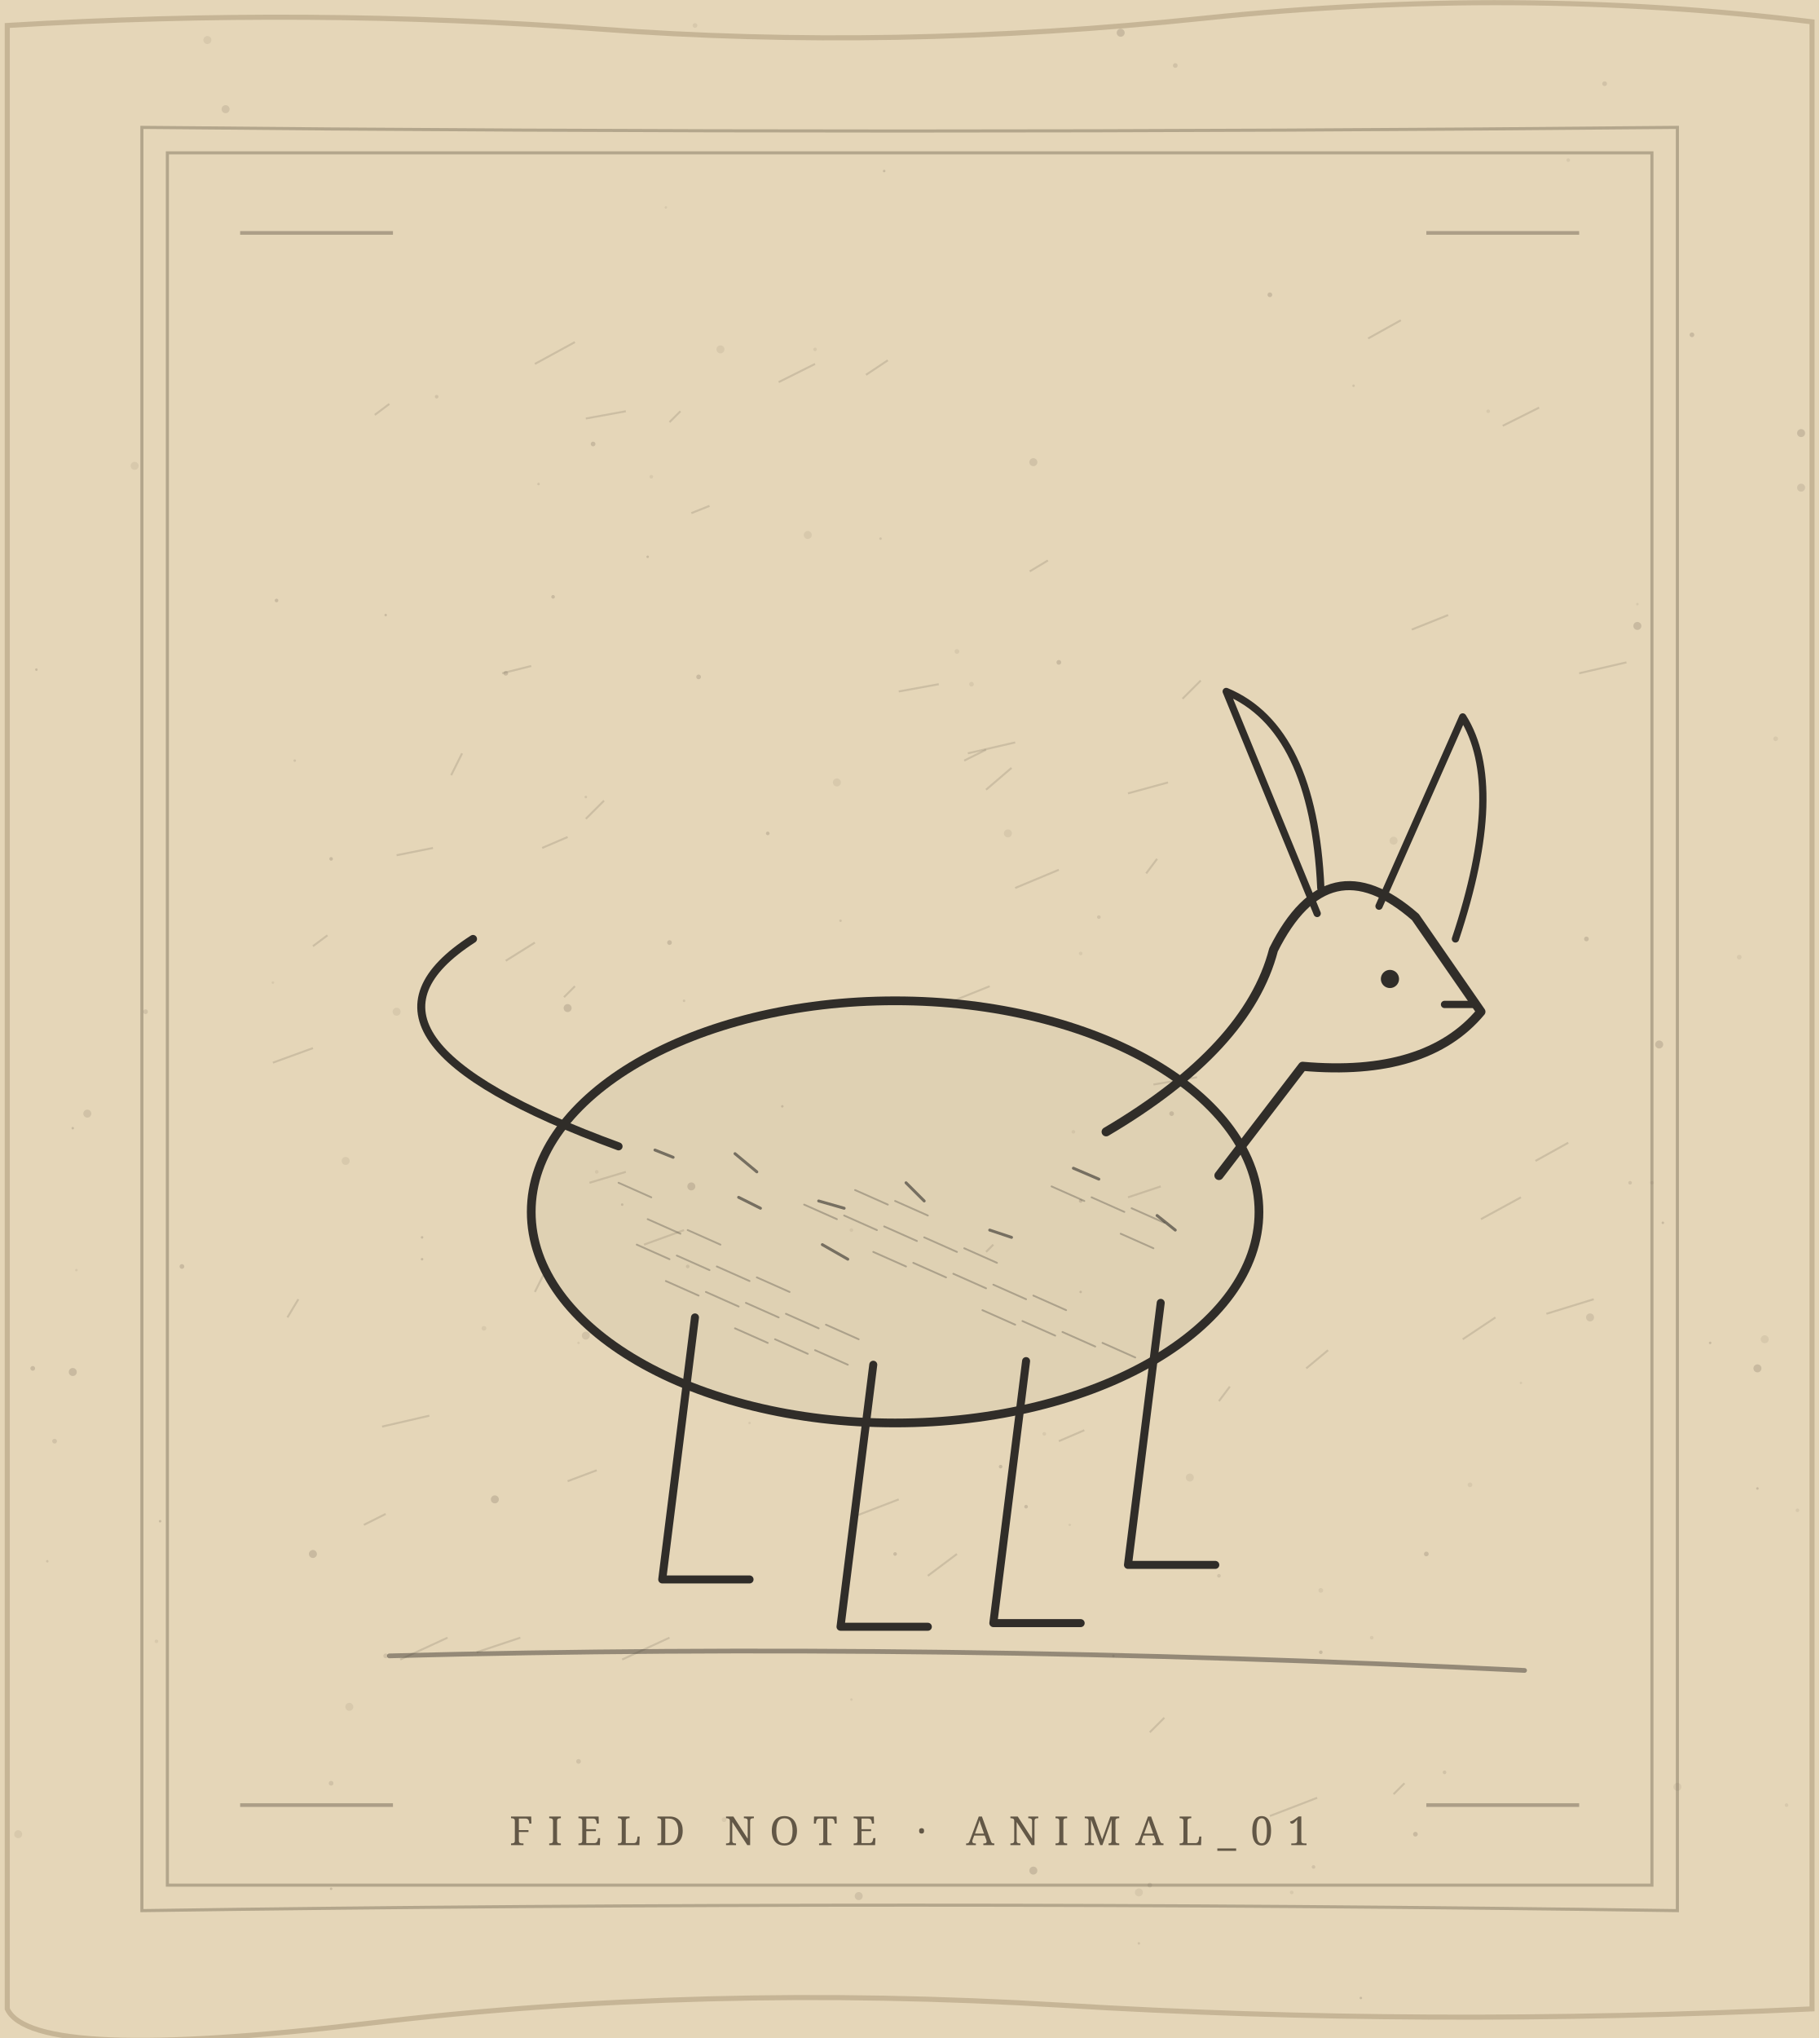
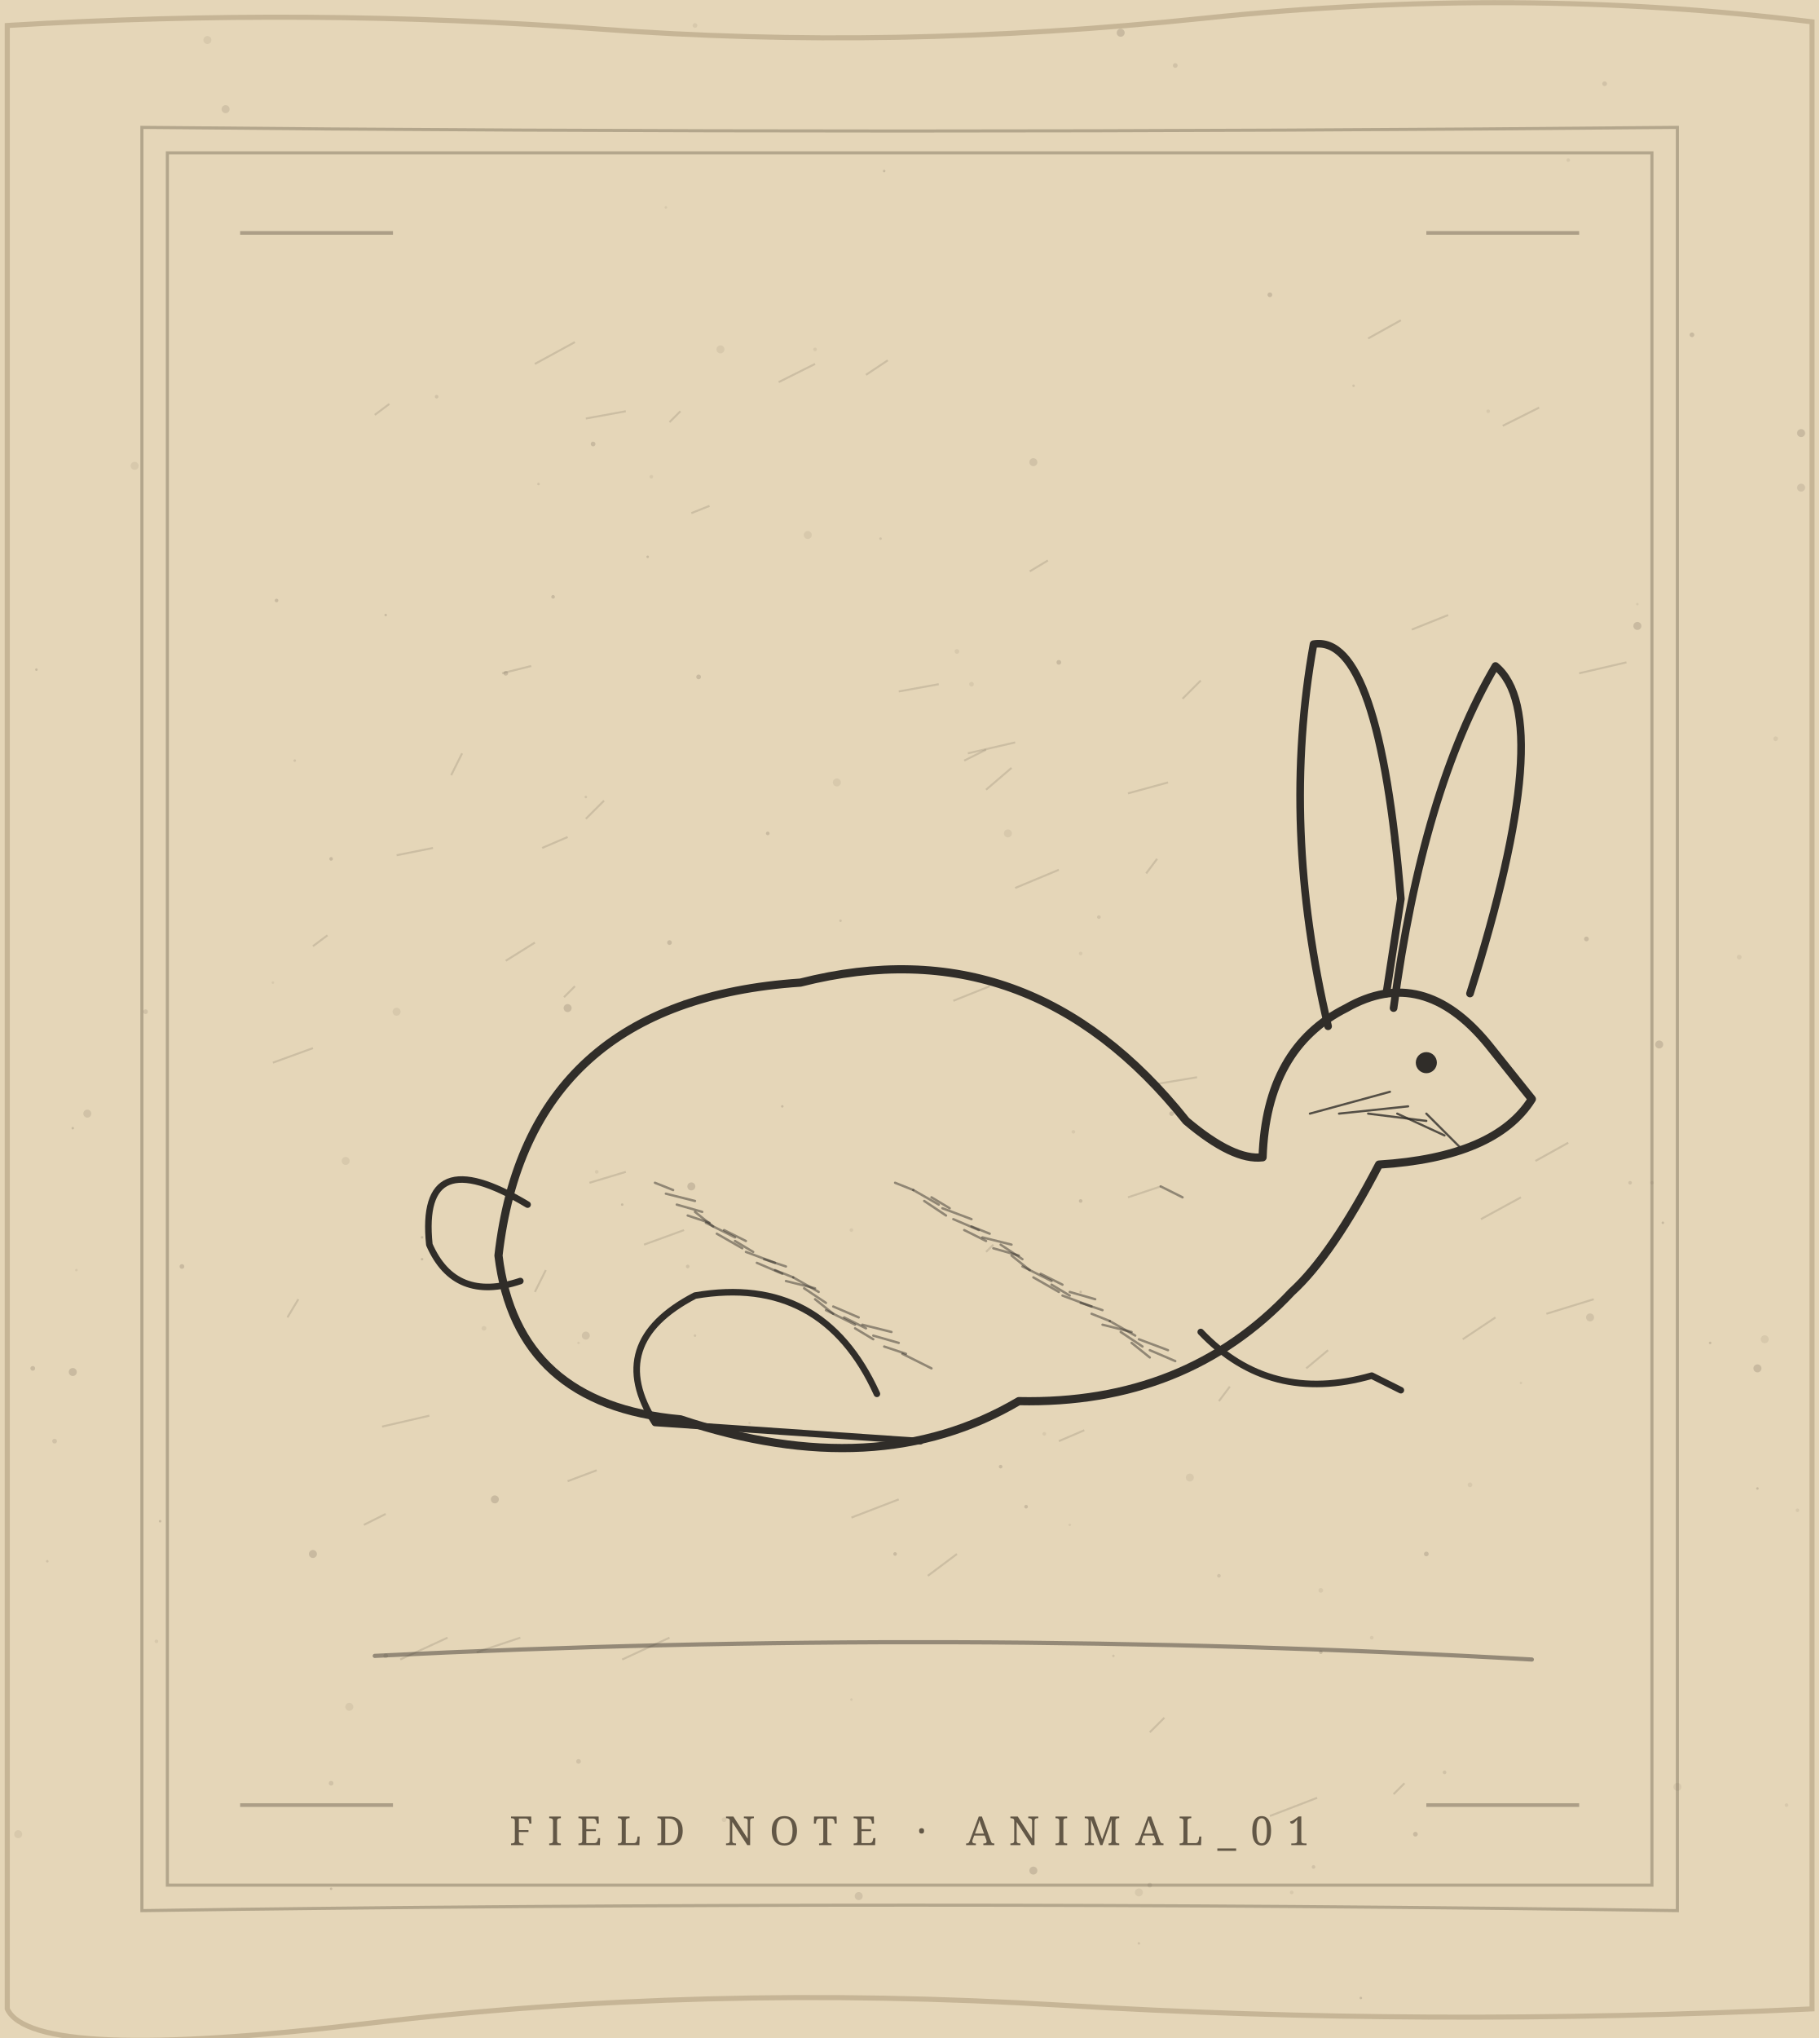
<svg xmlns="http://www.w3.org/2000/svg" viewBox="0 0 500 560" role="img" aria-label="Doğa defterinde kara kalem tür çizimi">
  <rect width="500" height="560" fill="#e5d6b8" />
  <path d="M2 7 Q85 2 165 8 T331 5 T498 6 V552 Q391 557 292 551 T101 556 T2 552 Z" fill="none" stroke="#9c8967" stroke-width="1.4" opacity=".42" />
  <path d="M39 35 Q246 37 461 35 V525 Q251 522 39 525 Z M46 42 H454 V518 H46 Z" fill="none" stroke="#776c57" stroke-width=".85" opacity=".46" />
  <path d="M66 64 h42 M392 64 h42 M66 496 h42 M392 496 h42" stroke="#655b4b" opacity=".45" />
  <circle cx="383" cy="231" r="1.1" fill="#736958" opacity="0.12" />
  <circle cx="161" cy="367" r="1.1" fill="#736958" opacity="0.18" />
  <circle cx="313" cy="520" r="1.1" fill="#736958" opacity="0.12" />
  <circle cx="188" cy="275" r="0.35" fill="#736958" opacity="0.18" />
  <circle cx="159" cy="369" r="0.35" fill="#736958" opacity="0.12" />
  <circle cx="282" cy="414" r="0.5" fill="#736958" opacity="0.25" />
  <circle cx="495" cy="134" r="1.1" fill="#736958" opacity="0.18" />
  <circle cx="20" cy="377" r="1.1" fill="#736958" opacity="0.25" />
  <circle cx="199" cy="500" r="0.65" fill="#736958" opacity="0.12" />
  <circle cx="483" cy="409" r="0.35" fill="#736958" opacity="0.25" />
  <circle cx="206" cy="391" r="0.35" fill="#736958" opacity="0.12" />
  <circle cx="335" cy="433" r="0.5" fill="#736958" opacity="0.18" />
  <circle cx="20" cy="310" r="0.35" fill="#736958" opacity="0.25" />
  <circle cx="437" cy="362" r="1.1" fill="#736958" opacity="0.18" />
  <circle cx="116" cy="346" r="0.35" fill="#736958" opacity="0.25" />
  <circle cx="284" cy="127" r="1.1" fill="#736958" opacity="0.18" />
  <circle cx="456" cy="287" r="1.1" fill="#736958" opacity="0.25" />
  <circle cx="91" cy="490" r="0.65" fill="#736958" opacity="0.18" />
  <circle cx="96" cy="469" r="1.1" fill="#736958" opacity="0.12" />
  <circle cx="184" cy="259" r="0.65" fill="#736958" opacity="0.25" />
  <circle cx="86" cy="427" r="1.1" fill="#736958" opacity="0.25" />
  <circle cx="284" cy="514" r="1.1" fill="#736958" opacity="0.25" />
  <circle cx="374" cy="549" r="0.35" fill="#736958" opacity="0.25" />
  <circle cx="179" cy="131" r="0.5" fill="#736958" opacity="0.12" />
  <circle cx="161" cy="219" r="0.35" fill="#736958" opacity="0.18" />
  <circle cx="75" cy="270" r="0.35" fill="#736958" opacity="0.12" />
  <circle cx="139" cy="185" r="0.65" fill="#736958" opacity="0.25" />
  <circle cx="57" cy="11" r="1.1" fill="#736958" opacity="0.12" />
  <circle cx="152" cy="164" r="0.5" fill="#736958" opacity="0.25" />
  <circle cx="44" cy="418" r="0.35" fill="#736958" opacity="0.25" />
  <circle cx="183" cy="57" r="0.35" fill="#736958" opacity="0.12" />
  <circle cx="392" cy="427" r="0.65" fill="#736958" opacity="0.25" />
  <circle cx="13" cy="429" r="0.35" fill="#736958" opacity="0.18" />
  <circle cx="15" cy="396" r="0.65" fill="#736958" opacity="0.18" />
  <circle cx="164" cy="322" r="0.5" fill="#736958" opacity="0.12" />
  <circle cx="191" cy="7" r="0.65" fill="#736958" opacity="0.12" />
  <circle cx="50" cy="348" r="0.65" fill="#736958" opacity="0.25" />
  <circle cx="361" cy="513" r="0.5" fill="#736958" opacity="0.18" />
  <circle cx="363" cy="437" r="0.65" fill="#736958" opacity="0.12" />
  <circle cx="43" cy="451" r="0.5" fill="#736958" opacity="0.12" />
  <circle cx="478" cy="263" r="0.65" fill="#736958" opacity="0.12" />
  <circle cx="236" cy="521" r="1.1" fill="#736958" opacity="0.18" />
  <circle cx="448" cy="325" r="0.5" fill="#736958" opacity="0.18" />
  <circle cx="198" cy="96" r="1.1" fill="#736958" opacity="0.12" />
  <circle cx="215" cy="304" r="0.35" fill="#736958" opacity="0.25" />
  <circle cx="485" cy="368" r="1.1" fill="#736958" opacity="0.12" />
  <circle cx="106" cy="169" r="0.35" fill="#736958" opacity="0.25" />
  <circle cx="404" cy="408" r="0.65" fill="#736958" opacity="0.12" />
  <circle cx="76" cy="165" r="0.5" fill="#736958" opacity="0.25" />
  <circle cx="431" cy="44" r="0.5" fill="#736958" opacity="0.12" />
  <circle cx="450" cy="172" r="1.1" fill="#736958" opacity="0.25" />
  <circle cx="470" cy="369" r="0.35" fill="#736958" opacity="0.25" />
  <circle cx="297" cy="262" r="0.5" fill="#736958" opacity="0.12" />
  <circle cx="316" cy="518" r="0.65" fill="#736958" opacity="0.18" />
  <circle cx="363" cy="454" r="0.5" fill="#736958" opacity="0.25" />
  <circle cx="156" cy="277" r="1.1" fill="#736958" opacity="0.25" />
  <circle cx="24" cy="306" r="1.1" fill="#736958" opacity="0.18" />
  <circle cx="191" cy="367" r="0.35" fill="#736958" opacity="0.18" />
  <circle cx="436" cy="258" r="0.65" fill="#736958" opacity="0.25" />
  <circle cx="234" cy="338" r="0.5" fill="#736958" opacity="0.12" />
  <circle cx="327" cy="406" r="1.1" fill="#736958" opacity="0.12" />
  <circle cx="441" cy="23" r="0.65" fill="#736958" opacity="0.18" />
  <circle cx="5" cy="504" r="1.1" fill="#736958" opacity="0.12" />
  <circle cx="81" cy="209" r="0.35" fill="#736958" opacity="0.18" />
  <circle cx="377" cy="450" r="0.5" fill="#736958" opacity="0.12" />
  <circle cx="171" cy="331" r="0.35" fill="#736958" opacity="0.25" />
  <circle cx="291" cy="182" r="0.65" fill="#736958" opacity="0.25" />
  <circle cx="9" cy="376" r="0.65" fill="#736958" opacity="0.25" />
  <circle cx="62" cy="30" r="1.1" fill="#736958" opacity="0.18" />
  <circle cx="242" cy="148" r="0.35" fill="#736958" opacity="0.18" />
  <circle cx="488" cy="203" r="0.65" fill="#736958" opacity="0.12" />
  <circle cx="294" cy="419" r="0.35" fill="#736958" opacity="0.12" />
  <circle cx="267" cy="188" r="0.65" fill="#736958" opacity="0.12" />
  <circle cx="263" cy="179" r="0.65" fill="#736958" opacity="0.12" />
  <circle cx="189" cy="348" r="0.5" fill="#736958" opacity="0.18" />
  <circle cx="116" cy="340" r="0.35" fill="#736958" opacity="0.25" />
  <circle cx="224" cy="96" r="0.5" fill="#736958" opacity="0.12" />
  <circle cx="275" cy="403" r="0.5" fill="#736958" opacity="0.25" />
  <circle cx="163" cy="122" r="0.65" fill="#736958" opacity="0.25" />
  <circle cx="120" cy="109" r="0.5" fill="#736958" opacity="0.18" />
  <circle cx="418" cy="380" r="0.35" fill="#736958" opacity="0.12" />
  <circle cx="297" cy="355" r="0.35" fill="#736958" opacity="0.25" />
  <circle cx="106" cy="455" r="0.65" fill="#736958" opacity="0.18" />
  <circle cx="461" cy="491" r="1.1" fill="#736958" opacity="0.12" />
  <circle cx="495" cy="119" r="1.1" fill="#736958" opacity="0.25" />
  <circle cx="389" cy="504" r="0.65" fill="#736958" opacity="0.25" />
  <circle cx="397" cy="487" r="0.5" fill="#736958" opacity="0.18" />
  <circle cx="222" cy="147" r="1.1" fill="#736958" opacity="0.12" />
  <circle cx="95" cy="319" r="1.1" fill="#736958" opacity="0.12" />
  <circle cx="40" cy="278" r="0.65" fill="#736958" opacity="0.18" />
  <circle cx="322" cy="306" r="0.65" fill="#736958" opacity="0.25" />
  <circle cx="372" cy="106" r="0.35" fill="#736958" opacity="0.18" />
  <circle cx="234" cy="467" r="0.35" fill="#736958" opacity="0.12" />
  <circle cx="295" cy="311" r="0.5" fill="#736958" opacity="0.12" />
  <circle cx="494" cy="415" r="0.5" fill="#736958" opacity="0.12" />
  <circle cx="231" cy="253" r="0.35" fill="#736958" opacity="0.18" />
  <circle cx="483" cy="376" r="1.1" fill="#736958" opacity="0.25" />
  <circle cx="277" cy="229" r="1.1" fill="#736958" opacity="0.12" />
  <circle cx="10" cy="184" r="0.35" fill="#736958" opacity="0.25" />
  <circle cx="465" cy="92" r="0.65" fill="#736958" opacity="0.25" />
  <circle cx="230" cy="215" r="1.1" fill="#736958" opacity="0.12" />
  <circle cx="190" cy="326" r="1.1" fill="#736958" opacity="0.25" />
  <circle cx="349" cy="81" r="0.65" fill="#736958" opacity="0.25" />
  <circle cx="109" cy="278" r="1.1" fill="#736958" opacity="0.12" />
  <circle cx="297" cy="330" r="0.5" fill="#736958" opacity="0.25" />
  <circle cx="323" cy="18" r="0.65" fill="#736958" opacity="0.18" />
  <circle cx="457" cy="336" r="0.35" fill="#736958" opacity="0.25" />
  <circle cx="306" cy="455" r="0.35" fill="#736958" opacity="0.18" />
  <circle cx="246" cy="427" r="0.5" fill="#736958" opacity="0.25" />
  <circle cx="136" cy="412" r="1.1" fill="#736958" opacity="0.25" />
  <circle cx="243" cy="47" r="0.35" fill="#736958" opacity="0.25" />
  <circle cx="91" cy="236" r="0.5" fill="#736958" opacity="0.25" />
  <circle cx="355" cy="520" r="0.5" fill="#736958" opacity="0.12" />
  <circle cx="21" cy="349" r="0.35" fill="#736958" opacity="0.12" />
  <circle cx="450" cy="166" r="0.35" fill="#736958" opacity="0.12" />
  <circle cx="491" cy="496" r="0.5" fill="#736958" opacity="0.12" />
  <circle cx="148" cy="133" r="0.35" fill="#736958" opacity="0.18" />
  <circle cx="159" cy="484" r="0.65" fill="#736958" opacity="0.18" />
  <circle cx="192" cy="186" r="0.65" fill="#736958" opacity="0.25" />
  <circle cx="302" cy="252" r="0.5" fill="#736958" opacity="0.18" />
  <circle cx="178" cy="153" r="0.35" fill="#736958" opacity="0.25" />
  <circle cx="308" cy="9" r="1.1" fill="#736958" opacity="0.25" />
  <circle cx="454" cy="325" r="0.5" fill="#736958" opacity="0.12" />
  <circle cx="133" cy="365" r="0.65" fill="#736958" opacity="0.12" />
  <circle cx="211" cy="229" r="0.5" fill="#736958" opacity="0.25" />
  <circle cx="91" cy="519" r="0.35" fill="#736958" opacity="0.25" />
  <circle cx="37" cy="128" r="1.1" fill="#736958" opacity="0.12" />
  <circle cx="313" cy="534" r="0.35" fill="#736958" opacity="0.18" />
  <circle cx="287" cy="394" r="0.5" fill="#736958" opacity="0.12" />
  <circle cx="409" cy="113" r="0.5" fill="#736958" opacity="0.12" />
  <path d="M214 105 l10 -5" stroke="#736958" stroke-width=".55" opacity=".22" />
  <path d="M255 433 l8 -6" stroke="#736958" stroke-width=".55" opacity=".22" />
  <path d="M335 385 l3 -4" stroke="#736958" stroke-width=".55" opacity=".22" />
  <path d="M86 260 l4 -3" stroke="#736958" stroke-width=".55" opacity=".22" />
  <path d="M279 244 l12 -5" stroke="#736958" stroke-width=".55" opacity=".22" />
  <path d="M316 476 l4 -4" stroke="#736958" stroke-width=".55" opacity=".22" />
  <path d="M317 298 l12 -2" stroke="#736958" stroke-width=".55" opacity=".22" />
  <path d="M103 114 l4 -3" stroke="#736958" stroke-width=".55" opacity=".22" />
  <path d="M349 499 l13 -5" stroke="#736958" stroke-width=".55" opacity=".22" />
  <path d="M238 103 l6 -4" stroke="#736958" stroke-width=".55" opacity=".22" />
  <path d="M407 335 l11 -6" stroke="#736958" stroke-width=".55" opacity=".22" />
  <path d="M315 240 l3 -4" stroke="#736958" stroke-width=".55" opacity=".22" />
  <path d="M110 456 l13 -6" stroke="#736958" stroke-width=".55" opacity=".22" />
  <path d="M171 456 l13 -6" stroke="#736958" stroke-width=".55" opacity=".22" />
  <path d="M310 218 l11 -3" stroke="#736958" stroke-width=".55" opacity=".22" />
  <path d="M325 192 l5 -5" stroke="#736958" stroke-width=".55" opacity=".22" />
  <path d="M265 209 l6 -3" stroke="#736958" stroke-width=".55" opacity=".22" />
  <path d="M184 116 l3 -3" stroke="#736958" stroke-width=".55" opacity=".22" />
  <path d="M155 274 l3 -3" stroke="#736958" stroke-width=".55" opacity=".22" />
  <path d="M147 100 l11 -6" stroke="#736958" stroke-width=".55" opacity=".22" />
  <path d="M262 275 l10 -4" stroke="#736958" stroke-width=".55" opacity=".22" />
  <path d="M359 376 l6 -5" stroke="#736958" stroke-width=".55" opacity=".22" />
  <path d="M75 292 l11 -4" stroke="#736958" stroke-width=".55" opacity=".22" />
  <path d="M149 233 l7 -3" stroke="#736958" stroke-width=".55" opacity=".22" />
  <path d="M425 361 l13 -4" stroke="#736958" stroke-width=".55" opacity=".22" />
  <path d="M124 213 l3 -6" stroke="#736958" stroke-width=".55" opacity=".22" />
  <path d="M388 173 l10 -4" stroke="#736958" stroke-width=".55" opacity=".22" />
  <path d="M283 157 l5 -3" stroke="#736958" stroke-width=".55" opacity=".22" />
  <path d="M271 217 l7 -6" stroke="#736958" stroke-width=".55" opacity=".22" />
  <path d="M234 417 l13 -5" stroke="#736958" stroke-width=".55" opacity=".22" />
  <path d="M271 344 l2 -2" stroke="#736958" stroke-width=".55" opacity=".22" />
  <path d="M413 117 l10 -5" stroke="#736958" stroke-width=".55" opacity=".22" />
  <path d="M100 419 l6 -3" stroke="#736958" stroke-width=".55" opacity=".22" />
  <path d="M147 355 l3 -6" stroke="#736958" stroke-width=".55" opacity=".22" />
  <path d="M310 329 l9 -3" stroke="#736958" stroke-width=".55" opacity=".22" />
  <path d="M376 93 l9 -5" stroke="#736958" stroke-width=".55" opacity=".22" />
  <path d="M434 185 l13 -3" stroke="#736958" stroke-width=".55" opacity=".22" />
  <path d="M79 362 l3 -5" stroke="#736958" stroke-width=".55" opacity=".22" />
  <path d="M266 207 l13 -3" stroke="#736958" stroke-width=".55" opacity=".22" />
  <path d="M139 264 l8 -5" stroke="#736958" stroke-width=".55" opacity=".22" />
  <path d="M138 185 l8 -2" stroke="#736958" stroke-width=".55" opacity=".22" />
  <path d="M422 319 l9 -5" stroke="#736958" stroke-width=".55" opacity=".22" />
  <path d="M190 141 l5 -2" stroke="#736958" stroke-width=".55" opacity=".22" />
  <path d="M131 454 l12 -4" stroke="#736958" stroke-width=".55" opacity=".22" />
  <path d="M156 407 l8 -3" stroke="#736958" stroke-width=".55" opacity=".22" />
  <path d="M161 115 l11 -2" stroke="#736958" stroke-width=".55" opacity=".22" />
  <path d="M383 493 l3 -3" stroke="#736958" stroke-width=".55" opacity=".22" />
  <path d="M402 368 l9 -6" stroke="#736958" stroke-width=".55" opacity=".22" />
  <path d="M161 225 l5 -5" stroke="#736958" stroke-width=".55" opacity=".22" />
  <path d="M247 190 l11 -2" stroke="#736958" stroke-width=".55" opacity=".22" />
  <path d="M105 392 l13 -3" stroke="#736958" stroke-width=".55" opacity=".22" />
  <path d="M162 325 l10 -3" stroke="#736958" stroke-width=".55" opacity=".22" />
  <path d="M291 396 l7 -3" stroke="#736958" stroke-width=".55" opacity=".22" />
  <path d="M177 342 l11 -4" stroke="#736958" stroke-width=".55" opacity=".22" />
  <path d="M109 235 l10 -2" stroke="#736958" stroke-width=".55" opacity=".22" />
-   <ellipse cx="246" cy="333" rx="100" ry="58" fill="#b3a68818" stroke="#302d29" stroke-width="2.4" />
-   <path d="M304 311 Q343 288 350 261 Q365 231 389 252 L407 278 Q392 296 358 293 L335 323" fill="none" stroke="#302d29" stroke-width="2.5" stroke-linecap="round" stroke-linejoin="round" opacity="1" />
-   <path d="M362 251 l-25 -61 q24 10 26 54 M379 249 l23 -52 q12 19 -2 61" fill="none" stroke="#302d29" stroke-width="2" stroke-linecap="round" stroke-linejoin="round" opacity="1" />
-   <path d="M397 276 l8 0" fill="none" stroke="#302d29" stroke-width="2" stroke-linecap="round" stroke-linejoin="round" opacity="1" />
-   <ellipse cx="382" cy="269" rx="2" ry="2" fill="#302d29" stroke="#302d29" stroke-width="1" />
-   <path d="M191 362 l-9 72 l24 0" fill="none" stroke="#302d29" stroke-width="2.2" stroke-linecap="round" stroke-linejoin="round" opacity="1" />
-   <path d="M240 375 l-9 72 l24 0" fill="none" stroke="#302d29" stroke-width="2.2" stroke-linecap="round" stroke-linejoin="round" opacity="1" />
-   <path d="M282 374 l-9 72 l24 0" fill="none" stroke="#302d29" stroke-width="2.2" stroke-linecap="round" stroke-linejoin="round" opacity="1" />
-   <path d="M319 358 l-9 72 l24 0" fill="none" stroke="#302d29" stroke-width="2.2" stroke-linecap="round" stroke-linejoin="round" opacity="1" />
-   <path d="M170 315 Q88 285 130 258" fill="none" stroke="#302d29" stroke-width="2.2" stroke-linecap="round" stroke-linejoin="round" opacity="1" />
-   <path d="M180 316 l5 2" fill="none" stroke="#302d29" stroke-width="0.8" stroke-linecap="round" stroke-linejoin="round" opacity="0.6" />
-   <path d="M203 329 l6 3" fill="none" stroke="#302d29" stroke-width="0.8" stroke-linecap="round" stroke-linejoin="round" opacity="0.6" />
-   <path d="M226 342 l7 4" fill="none" stroke="#302d29" stroke-width="0.8" stroke-linecap="round" stroke-linejoin="round" opacity="0.6" />
-   <path d="M249 325 l5 5" fill="none" stroke="#302d29" stroke-width="0.8" stroke-linecap="round" stroke-linejoin="round" opacity="0.6" />
-   <path d="M272 338 l6 2" fill="none" stroke="#302d29" stroke-width="0.8" stroke-linecap="round" stroke-linejoin="round" opacity="0.6" />
-   <path d="M295 321 l7 3" fill="none" stroke="#302d29" stroke-width="0.8" stroke-linecap="round" stroke-linejoin="round" opacity="0.6" />
-   <path d="M318 334 l5 4" fill="none" stroke="#302d29" stroke-width="0.8" stroke-linecap="round" stroke-linejoin="round" opacity="0.6" />
-   <path d="M202 317 l6 5" fill="none" stroke="#302d29" stroke-width="0.8" stroke-linecap="round" stroke-linejoin="round" opacity="0.6" />
-   <path d="M225 330 l7 2" fill="none" stroke="#302d29" stroke-width="0.8" stroke-linecap="round" stroke-linejoin="round" opacity="0.6" />
-   <path d="M170 325 l9 4" fill="none" stroke="#302d29" stroke-width="0.5" stroke-linecap="round" stroke-linejoin="round" opacity="0.29" />
-   <path d="M189 338 l9 4" fill="none" stroke="#302d29" stroke-width="0.5" stroke-linecap="round" stroke-linejoin="round" opacity="0.29" />
-   <path d="M208 351 l9 4" fill="none" stroke="#302d29" stroke-width="0.5" stroke-linecap="round" stroke-linejoin="round" opacity="0.29" />
-   <path d="M227 364 l9 4" fill="none" stroke="#302d29" stroke-width="0.5" stroke-linecap="round" stroke-linejoin="round" opacity="0.29" />
-   <path d="M246 330 l9 4" fill="none" stroke="#302d29" stroke-width="0.5" stroke-linecap="round" stroke-linejoin="round" opacity="0.29" />
-   <path d="M265 343 l9 4" fill="none" stroke="#302d29" stroke-width="0.5" stroke-linecap="round" stroke-linejoin="round" opacity="0.29" />
-   <path d="M284 356 l9 4" fill="none" stroke="#302d29" stroke-width="0.5" stroke-linecap="round" stroke-linejoin="round" opacity="0.29" />
-   <path d="M303 369 l9 4" fill="none" stroke="#302d29" stroke-width="0.5" stroke-linecap="round" stroke-linejoin="round" opacity="0.29" />
-   <path d="M178 335 l9 4" fill="none" stroke="#302d29" stroke-width="0.5" stroke-linecap="round" stroke-linejoin="round" opacity="0.29" />
-   <path d="M197 348 l9 4" fill="none" stroke="#302d29" stroke-width="0.5" stroke-linecap="round" stroke-linejoin="round" opacity="0.29" />
-   <path d="M216 361 l9 4" fill="none" stroke="#302d29" stroke-width="0.5" stroke-linecap="round" stroke-linejoin="round" opacity="0.29" />
-   <path d="M235 327 l9 4" fill="none" stroke="#302d29" stroke-width="0.5" stroke-linecap="round" stroke-linejoin="round" opacity="0.29" />
-   <path d="M254 340 l9 4" fill="none" stroke="#302d29" stroke-width="0.5" stroke-linecap="round" stroke-linejoin="round" opacity="0.29" />
-   <path d="M273 353 l9 4" fill="none" stroke="#302d29" stroke-width="0.5" stroke-linecap="round" stroke-linejoin="round" opacity="0.29" />
-   <path d="M292 366 l9 4" fill="none" stroke="#302d29" stroke-width="0.5" stroke-linecap="round" stroke-linejoin="round" opacity="0.29" />
-   <path d="M311 332 l9 4" fill="none" stroke="#302d29" stroke-width="0.5" stroke-linecap="round" stroke-linejoin="round" opacity="0.29" />
-   <path d="M186 345 l9 4" fill="none" stroke="#302d29" stroke-width="0.5" stroke-linecap="round" stroke-linejoin="round" opacity="0.29" />
-   <path d="M205 358 l9 4" fill="none" stroke="#302d29" stroke-width="0.5" stroke-linecap="round" stroke-linejoin="round" opacity="0.29" />
-   <path d="M224 371 l9 4" fill="none" stroke="#302d29" stroke-width="0.5" stroke-linecap="round" stroke-linejoin="round" opacity="0.29" />
-   <path d="M243 337 l9 4" fill="none" stroke="#302d29" stroke-width="0.5" stroke-linecap="round" stroke-linejoin="round" opacity="0.29" />
-   <path d="M262 350 l9 4" fill="none" stroke="#302d29" stroke-width="0.5" stroke-linecap="round" stroke-linejoin="round" opacity="0.29" />
-   <path d="M281 363 l9 4" fill="none" stroke="#302d29" stroke-width="0.5" stroke-linecap="round" stroke-linejoin="round" opacity="0.29" />
-   <path d="M300 329 l9 4" fill="none" stroke="#302d29" stroke-width="0.5" stroke-linecap="round" stroke-linejoin="round" opacity="0.29" />
-   <path d="M175 342 l9 4" fill="none" stroke="#302d29" stroke-width="0.5" stroke-linecap="round" stroke-linejoin="round" opacity="0.29" />
-   <path d="M194 355 l9 4" fill="none" stroke="#302d29" stroke-width="0.5" stroke-linecap="round" stroke-linejoin="round" opacity="0.29" />
-   <path d="M213 368 l9 4" fill="none" stroke="#302d29" stroke-width="0.5" stroke-linecap="round" stroke-linejoin="round" opacity="0.29" />
-   <path d="M232 334 l9 4" fill="none" stroke="#302d29" stroke-width="0.5" stroke-linecap="round" stroke-linejoin="round" opacity="0.29" />
-   <path d="M251 347 l9 4" fill="none" stroke="#302d29" stroke-width="0.5" stroke-linecap="round" stroke-linejoin="round" opacity="0.29" />
-   <path d="M270 360 l9 4" fill="none" stroke="#302d29" stroke-width="0.5" stroke-linecap="round" stroke-linejoin="round" opacity="0.29" />
-   <path d="M289 326 l9 4" fill="none" stroke="#302d29" stroke-width="0.5" stroke-linecap="round" stroke-linejoin="round" opacity="0.29" />
-   <path d="M308 339 l9 4" fill="none" stroke="#302d29" stroke-width="0.5" stroke-linecap="round" stroke-linejoin="round" opacity="0.29" />
-   <path d="M183 352 l9 4" fill="none" stroke="#302d29" stroke-width="0.5" stroke-linecap="round" stroke-linejoin="round" opacity="0.29" />
-   <path d="M202 365 l9 4" fill="none" stroke="#302d29" stroke-width="0.5" stroke-linecap="round" stroke-linejoin="round" opacity="0.29" />
-   <path d="M221 331 l9 4" fill="none" stroke="#302d29" stroke-width="0.5" stroke-linecap="round" stroke-linejoin="round" opacity="0.29" />
-   <path d="M240 344 l9 4" fill="none" stroke="#302d29" stroke-width="0.5" stroke-linecap="round" stroke-linejoin="round" opacity="0.29" />
-   <path d="M107 455 Q257 451 419 459" fill="none" stroke="#302d29" stroke-width="1.3" stroke-linecap="round" stroke-linejoin="round" opacity="0.45" />
+   <path d="M137 345 Q145 275 220 270 Q283 254 326 308 Q339 319 347 318 Q348 288 370 277 Q391 265 409 287 L421 302 Q411 318 379 320 Q366 345 355 355 Q326 386 280 385 Q241 408 187 390 Q142 386 137 345 Z" fill="none" stroke="#302d29" stroke-width="2.25" stroke-linecap="round" stroke-linejoin="round" opacity="1" />
+   <path d="M365 282 Q352 227 361 177 Q379 174 385 247 L381 273 M383 277 Q391 217 411 183 Q428 197 404 273" fill="none" stroke="#302d29" stroke-width="2.1" stroke-linecap="round" stroke-linejoin="round" opacity="1" />
+   <path d="M241 383 Q226 350 191 356 Q166 369 180 391 L253 396 M330 366 Q349 386 377 378 L385 382 M145 331 Q115 313 118 342 Q125 358 143 352" fill="none" stroke="#302d29" stroke-width="1.8" stroke-linecap="round" stroke-linejoin="round" opacity="1" />
+   <path d="M360 306 l22 -6" fill="none" stroke="#302d29" stroke-width="0.6" stroke-linecap="round" stroke-linejoin="round" opacity="0.8" />
+   <path d="M368 306 l19 -2" fill="none" stroke="#302d29" stroke-width="0.6" stroke-linecap="round" stroke-linejoin="round" opacity="0.8" />
+   <path d="M376 306 l16 2" fill="none" stroke="#302d29" stroke-width="0.6" stroke-linecap="round" stroke-linejoin="round" opacity="0.8" />
+   <path d="M384 306 l13 6" fill="none" stroke="#302d29" stroke-width="0.6" stroke-linecap="round" stroke-linejoin="round" opacity="0.8" />
+   <path d="M392 306 l10 10" fill="none" stroke="#302d29" stroke-width="0.6" stroke-linecap="round" stroke-linejoin="round" opacity="0.8" />
+   <ellipse cx="392" cy="292" rx="2.5" ry="2.5" fill="#302d29" stroke="#302d29" stroke-width="0.8" />
+   <path d="M180 325 l5 2" fill="none" stroke="#302d29" stroke-width="0.65" stroke-linecap="round" stroke-linejoin="round" opacity="0.47" />
+   <path d="M199 338 l6 3" fill="none" stroke="#302d29" stroke-width="0.65" stroke-linecap="round" stroke-linejoin="round" opacity="0.47" />
+   <path d="M218 351 l7 4" fill="none" stroke="#302d29" stroke-width="0.65" stroke-linecap="round" stroke-linejoin="round" opacity="0.47" />
+   <path d="M237 364 l8 2" fill="none" stroke="#302d29" stroke-width="0.65" stroke-linecap="round" stroke-linejoin="round" opacity="0.47" />
+   <path d="M256 329 l5 3" fill="none" stroke="#302d29" stroke-width="0.65" stroke-linecap="round" stroke-linejoin="round" opacity="0.47" />
+   <path d="M275 342 l6 4" fill="none" stroke="#302d29" stroke-width="0.65" stroke-linecap="round" stroke-linejoin="round" opacity="0.47" />
+   <path d="M294 355 l7 2" fill="none" stroke="#302d29" stroke-width="0.65" stroke-linecap="round" stroke-linejoin="round" opacity="0.47" />
+   <path d="M313 368 l8 3" fill="none" stroke="#302d29" stroke-width="0.65" stroke-linecap="round" stroke-linejoin="round" opacity="0.47" />
+   <path d="M191 333 l5 4" fill="none" stroke="#302d29" stroke-width="0.65" stroke-linecap="round" stroke-linejoin="round" opacity="0.47" />
+   <path d="M210 346 l6 2" fill="none" stroke="#302d29" stroke-width="0.65" stroke-linecap="round" stroke-linejoin="round" opacity="0.47" />
+   <path d="M229 359 l7 3" fill="none" stroke="#302d29" stroke-width="0.65" stroke-linecap="round" stroke-linejoin="round" opacity="0.47" />
+   <path d="M248 372 l8 4" fill="none" stroke="#302d29" stroke-width="0.65" stroke-linecap="round" stroke-linejoin="round" opacity="0.47" />
+   <path d="M267 337 l5 2" fill="none" stroke="#302d29" stroke-width="0.65" stroke-linecap="round" stroke-linejoin="round" opacity="0.47" />
+   <path d="M286 350 l6 3" fill="none" stroke="#302d29" stroke-width="0.65" stroke-linecap="round" stroke-linejoin="round" opacity="0.47" />
+   <path d="M305 363 l7 4" fill="none" stroke="#302d29" stroke-width="0.65" stroke-linecap="round" stroke-linejoin="round" opacity="0.47" />
+   <path d="M183 328 l8 2" fill="none" stroke="#302d29" stroke-width="0.65" stroke-linecap="round" stroke-linejoin="round" opacity="0.47" />
+   <path d="M202 341 l5 3" fill="none" stroke="#302d29" stroke-width="0.65" stroke-linecap="round" stroke-linejoin="round" opacity="0.47" />
+   <path d="M221 354 l6 4" fill="none" stroke="#302d29" stroke-width="0.65" stroke-linecap="round" stroke-linejoin="round" opacity="0.47" />
+   <path d="M240 367 l7 2" fill="none" stroke="#302d29" stroke-width="0.65" stroke-linecap="round" stroke-linejoin="round" opacity="0.47" />
+   <path d="M259 332 l8 3" fill="none" stroke="#302d29" stroke-width="0.65" stroke-linecap="round" stroke-linejoin="round" opacity="0.47" />
+   <path d="M278 345 l5 4" fill="none" stroke="#302d29" stroke-width="0.65" stroke-linecap="round" stroke-linejoin="round" opacity="0.47" />
+   <path d="M297 358 l6 2" fill="none" stroke="#302d29" stroke-width="0.65" stroke-linecap="round" stroke-linejoin="round" opacity="0.47" />
+   <path d="M316 371 l7 3" fill="none" stroke="#302d29" stroke-width="0.65" stroke-linecap="round" stroke-linejoin="round" opacity="0.47" />
+   <path d="M194 336 l8 4" fill="none" stroke="#302d29" stroke-width="0.65" stroke-linecap="round" stroke-linejoin="round" opacity="0.47" />
+   <path d="M213 349 l5 2" fill="none" stroke="#302d29" stroke-width="0.65" stroke-linecap="round" stroke-linejoin="round" opacity="0.47" />
+   <path d="M232 362 l6 3" fill="none" stroke="#302d29" stroke-width="0.65" stroke-linecap="round" stroke-linejoin="round" opacity="0.47" />
+   <path d="M251 327 l7 4" fill="none" stroke="#302d29" stroke-width="0.65" stroke-linecap="round" stroke-linejoin="round" opacity="0.47" />
+   <path d="M270 340 l8 2" fill="none" stroke="#302d29" stroke-width="0.65" stroke-linecap="round" stroke-linejoin="round" opacity="0.47" />
+   <path d="M289 353 l5 3" fill="none" stroke="#302d29" stroke-width="0.65" stroke-linecap="round" stroke-linejoin="round" opacity="0.47" />
+   <path d="M308 366 l6 4" fill="none" stroke="#302d29" stroke-width="0.65" stroke-linecap="round" stroke-linejoin="round" opacity="0.47" />
+   <path d="M186 331 l7 2" fill="none" stroke="#302d29" stroke-width="0.65" stroke-linecap="round" stroke-linejoin="round" opacity="0.47" />
+   <path d="M205 344 l8 3" fill="none" stroke="#302d29" stroke-width="0.65" stroke-linecap="round" stroke-linejoin="round" opacity="0.47" />
+   <path d="M224 357 l5 4" fill="none" stroke="#302d29" stroke-width="0.65" stroke-linecap="round" stroke-linejoin="round" opacity="0.47" />
+   <path d="M243 370 l6 2" fill="none" stroke="#302d29" stroke-width="0.65" stroke-linecap="round" stroke-linejoin="round" opacity="0.47" />
+   <path d="M262 335 l7 3" fill="none" stroke="#302d29" stroke-width="0.65" stroke-linecap="round" stroke-linejoin="round" opacity="0.47" />
+   <path d="M281 348 l8 4" fill="none" stroke="#302d29" stroke-width="0.65" stroke-linecap="round" stroke-linejoin="round" opacity="0.47" />
+   <path d="M300 361 l5 2" fill="none" stroke="#302d29" stroke-width="0.65" stroke-linecap="round" stroke-linejoin="round" opacity="0.47" />
+   <path d="M319 326 l6 3" fill="none" stroke="#302d29" stroke-width="0.65" stroke-linecap="round" stroke-linejoin="round" opacity="0.47" />
+   <path d="M197 339 l7 4" fill="none" stroke="#302d29" stroke-width="0.65" stroke-linecap="round" stroke-linejoin="round" opacity="0.47" />
+   <path d="M216 352 l8 2" fill="none" stroke="#302d29" stroke-width="0.65" stroke-linecap="round" stroke-linejoin="round" opacity="0.47" />
+   <path d="M235 365 l5 3" fill="none" stroke="#302d29" stroke-width="0.65" stroke-linecap="round" stroke-linejoin="round" opacity="0.47" />
+   <path d="M254 330 l6 4" fill="none" stroke="#302d29" stroke-width="0.65" stroke-linecap="round" stroke-linejoin="round" opacity="0.47" />
+   <path d="M273 343 l7 2" fill="none" stroke="#302d29" stroke-width="0.65" stroke-linecap="round" stroke-linejoin="round" opacity="0.47" />
+   <path d="M292 356 l8 3" fill="none" stroke="#302d29" stroke-width="0.65" stroke-linecap="round" stroke-linejoin="round" opacity="0.47" />
+   <path d="M311 369 l5 4" fill="none" stroke="#302d29" stroke-width="0.65" stroke-linecap="round" stroke-linejoin="round" opacity="0.47" />
+   <path d="M189 334 l6 2" fill="none" stroke="#302d29" stroke-width="0.65" stroke-linecap="round" stroke-linejoin="round" opacity="0.47" />
+   <path d="M208 347 l7 3" fill="none" stroke="#302d29" stroke-width="0.65" stroke-linecap="round" stroke-linejoin="round" opacity="0.47" />
+   <path d="M227 360 l8 4" fill="none" stroke="#302d29" stroke-width="0.65" stroke-linecap="round" stroke-linejoin="round" opacity="0.47" />
+   <path d="M246 325 l5 2" fill="none" stroke="#302d29" stroke-width="0.65" stroke-linecap="round" stroke-linejoin="round" opacity="0.47" />
+   <path d="M265 338 l6 3" fill="none" stroke="#302d29" stroke-width="0.65" stroke-linecap="round" stroke-linejoin="round" opacity="0.47" />
+   <path d="M284 351 l7 4" fill="none" stroke="#302d29" stroke-width="0.65" stroke-linecap="round" stroke-linejoin="round" opacity="0.47" />
+   <path d="M303 364 l8 2" fill="none" stroke="#302d29" stroke-width="0.65" stroke-linecap="round" stroke-linejoin="round" opacity="0.47" />
+   <path d="M103 455 Q262 447 421 456" fill="none" stroke="#302d29" stroke-width="1.15" stroke-linecap="round" stroke-linejoin="round" opacity="0.45" />
  <text x="250" y="507" text-anchor="middle" fill="#625746" font-size="11" font-family="serif" letter-spacing="4">FIELD NOTE · ANIMAL_01</text>
</svg>
